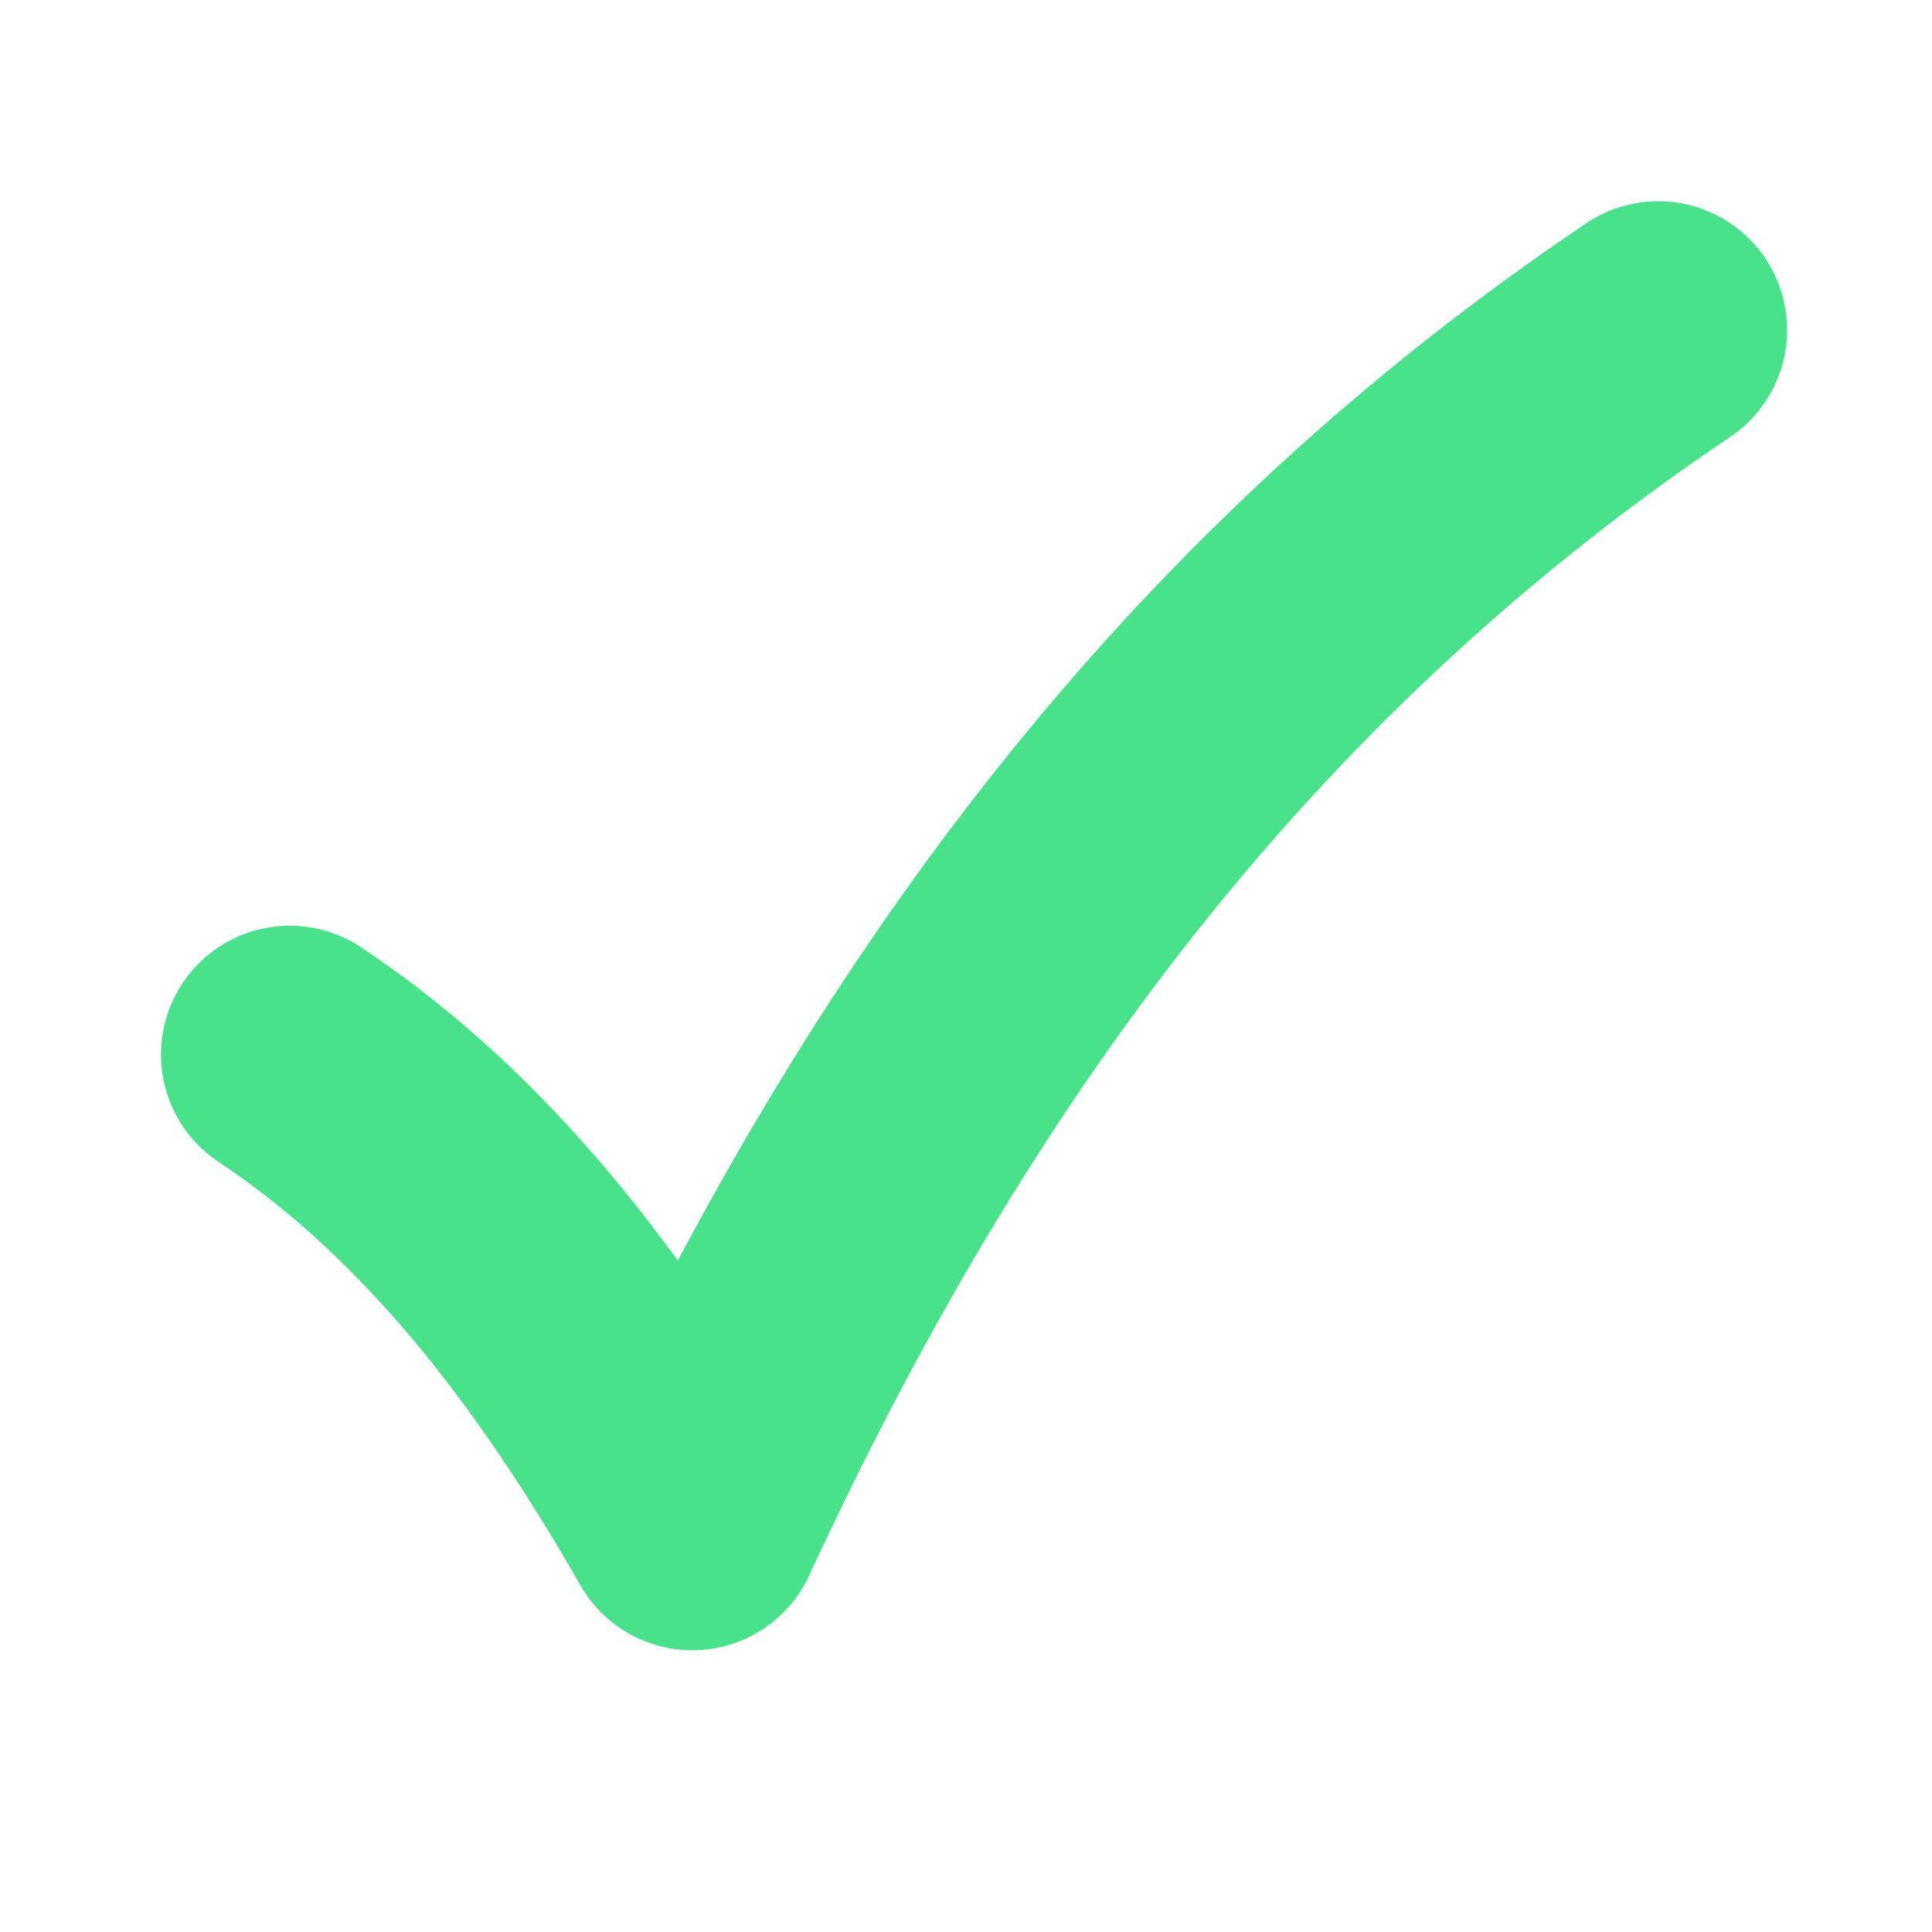
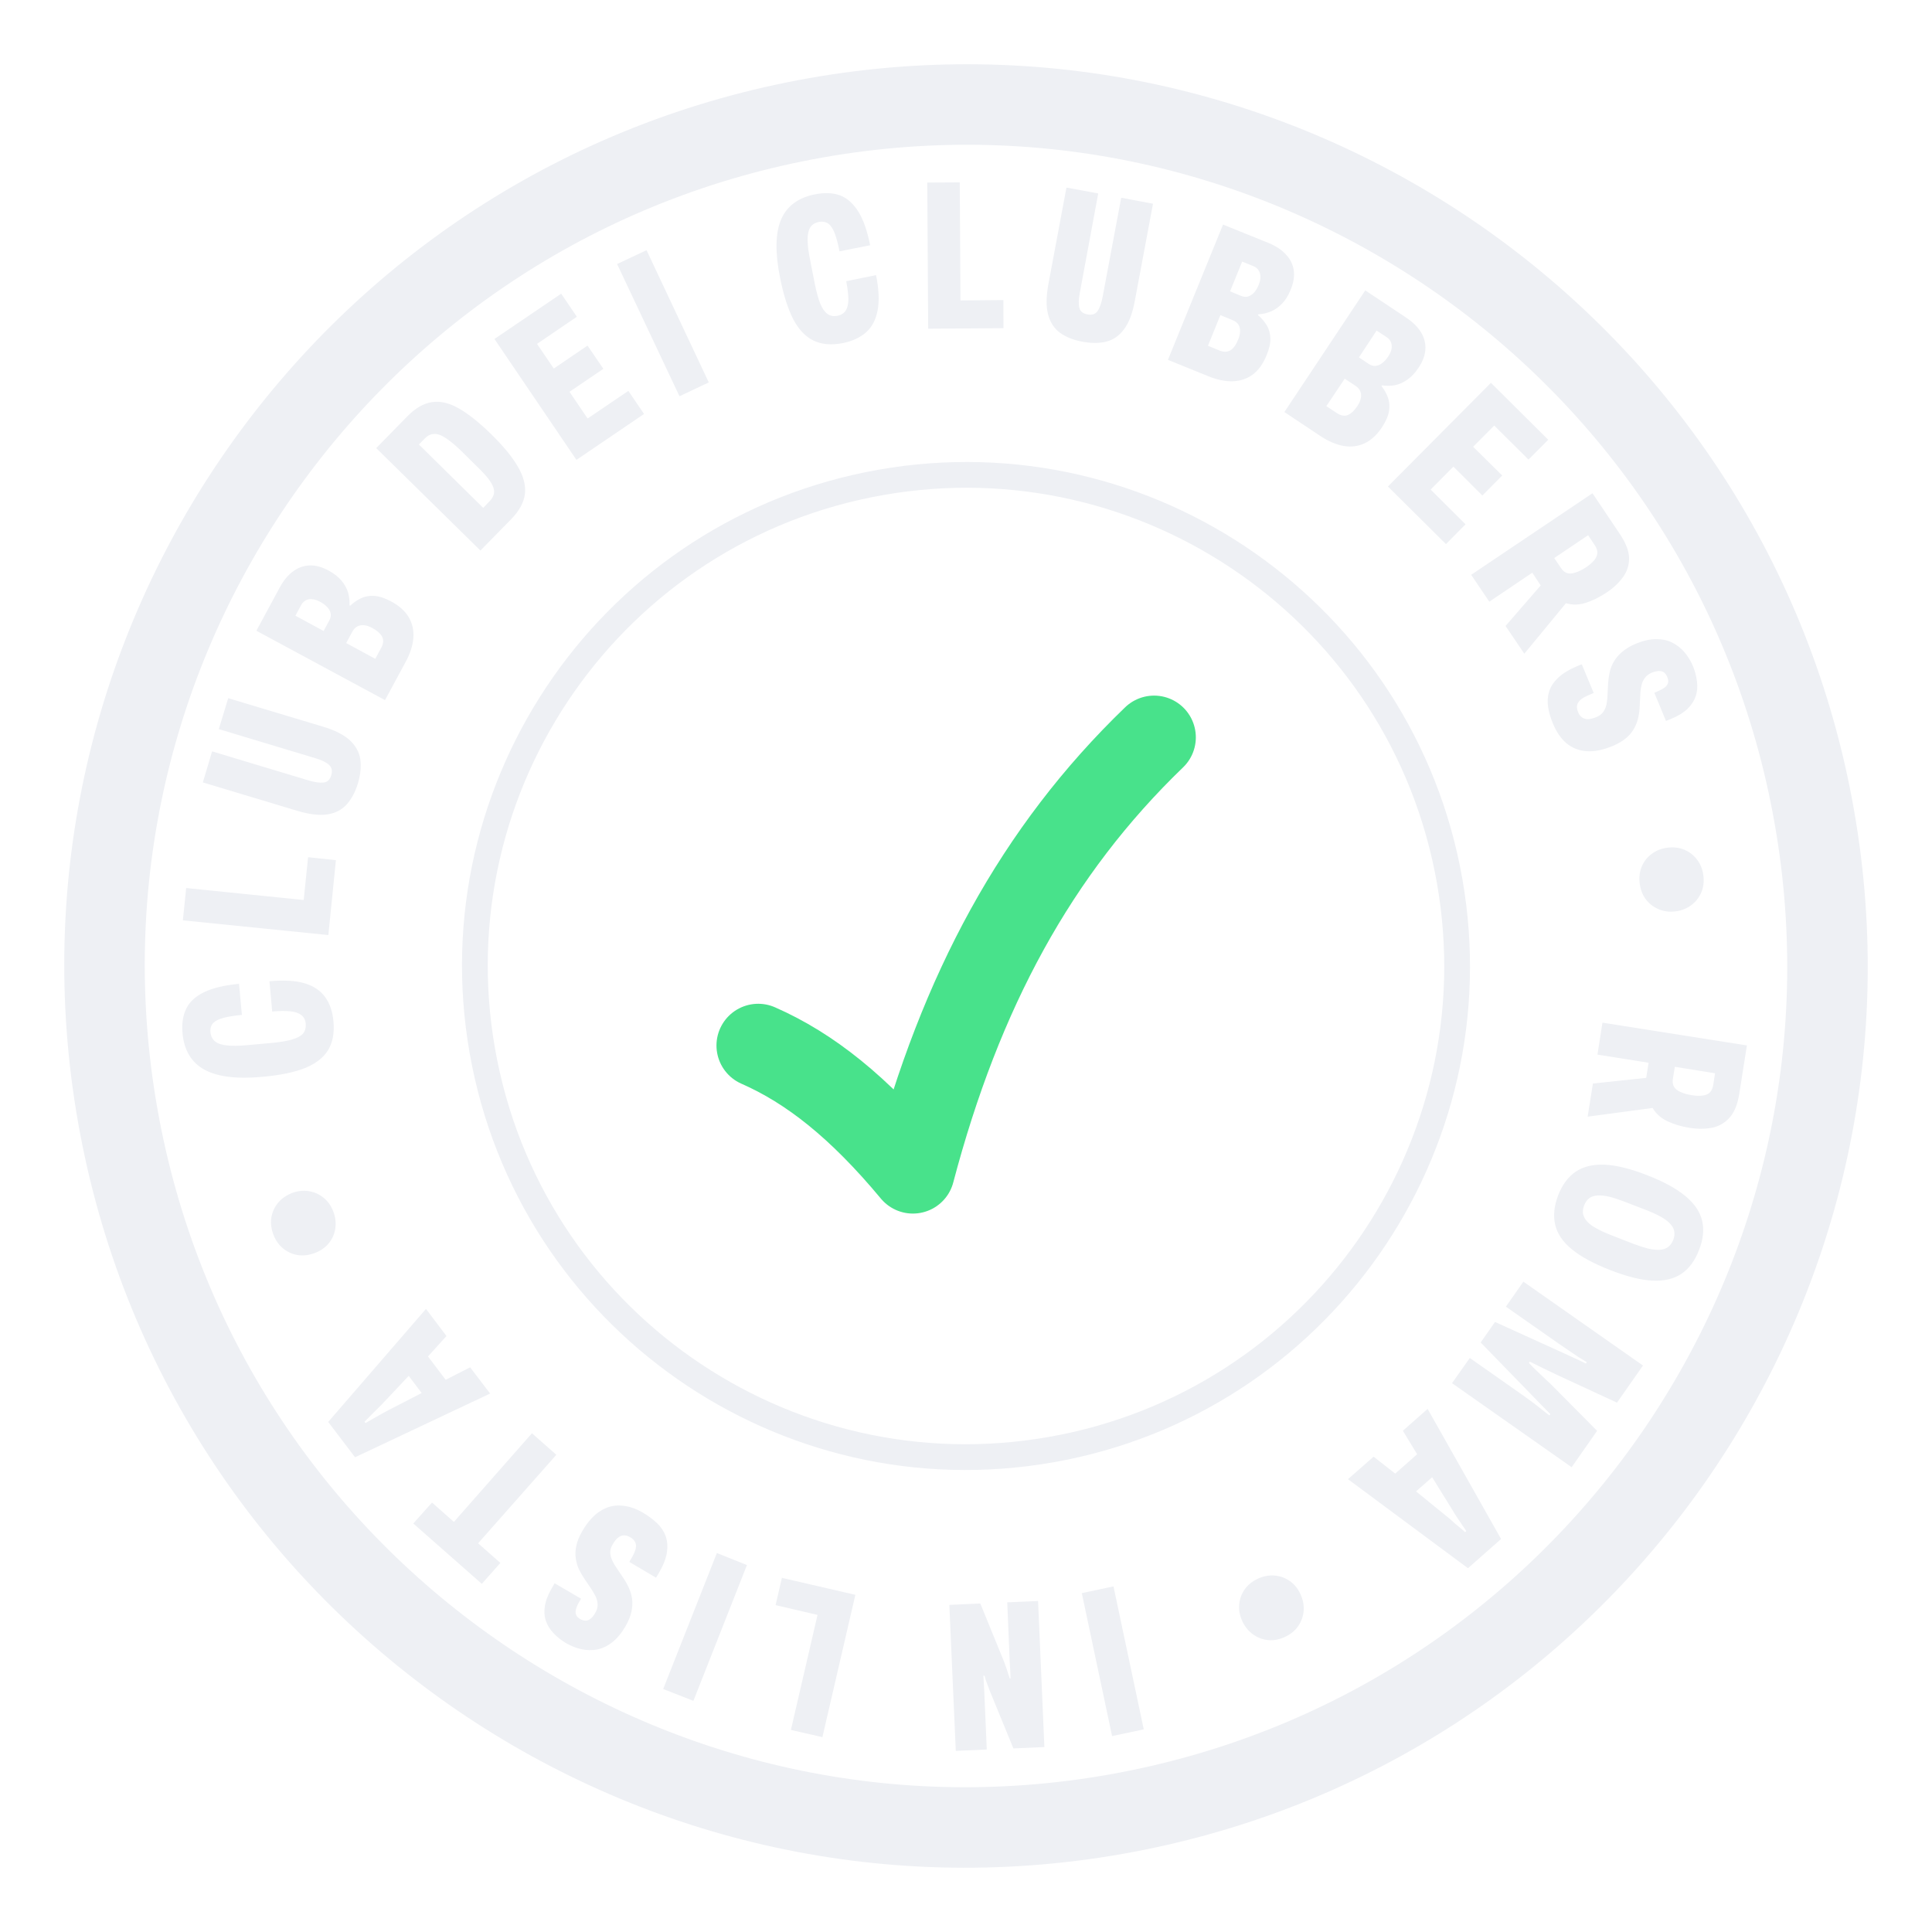
- <svg xmlns="http://www.w3.org/2000/svg" viewBox="0 0 24 24" fill="none">
-   <path d="M3.6 13.1C5.4 14.3 7 16.1 8.6 18.9 11.6 12.4 15.4 7.6 20.6 4.1" stroke="#48E28B" stroke-width="3.2" stroke-linecap="round" stroke-linejoin="round" />
+ <svg xmlns="http://www.w3.org/2000/svg" viewBox="0 0 120 120" fill="none">
+   <g transform="rotate(-10 60 60)">
+     <circle cx="60" cy="60" r="53.5" stroke="#EEF0F4" stroke-width="5" />
+     <circle cx="60" cy="60" r="30.5" stroke="#EEF0F4" stroke-width="1.6" />
+     <path fill="#EEF0F4" d="M20.71 56.57Q20.62 57.65 20.06 58.28Q19.5 58.9 18.43 59.12Q17.37 59.33 15.76 59.19Q13.36 58.99 12.29 58.12Q11.22 57.26 11.35 55.65Q11.43 54.76 11.85 54.19Q12.27 53.62 13.13 53.38Q13.98 53.14 15.34 53.25L15.18 55.18Q14.52 55.13 14.06 55.16Q13.6 55.19 13.35 55.36Q13.1 55.54 13.07 55.9Q13.04 56.28 13.26 56.52Q13.47 56.76 13.95 56.89Q14.43 57.03 15.19 57.09L16.72 57.22Q17.48 57.28 17.97 57.23Q18.46 57.18 18.71 56.99Q18.95 56.79 18.99 56.41Q19.02 56.05 18.81 55.83Q18.61 55.6 18.17 55.48Q17.74 55.36 17.07 55.3L17.23 53.42Q18.56 53.53 19.35 53.92Q20.14 54.32 20.46 54.98Q20.79 55.64 20.71 56.57Z M21.33 51.23 12.59 48.76 13.14 46.82 20.2 48.82 20.93 46.25 22.6 46.73Z M24.78 42.26Q24.4 43.01 23.87 43.43Q23.34 43.85 22.58 43.84Q21.81 43.82 20.76 43.29L15.3 40.54L16.2 38.74L21.79 41.56Q22.34 41.83 22.69 41.85Q23.04 41.87 23.23 41.49Q23.42 41.11 23.21 40.83Q22.99 40.54 22.44 40.27L16.85 37.45L17.76 35.66L23.22 38.41Q24.28 38.94 24.74 39.54Q25.2 40.15 25.18 40.82Q25.16 41.49 24.78 42.26Z M27.33 37.47 20.21 31.84 22.11 29.44Q22.57 28.86 23.1 28.6Q23.63 28.34 24.18 28.42Q24.73 28.5 25.28 28.94Q25.72 29.29 25.95 29.68Q26.18 30.08 26.23 30.48Q26.27 30.89 26.18 31.29L26.22 31.32Q26.57 31.09 26.96 30.98Q27.36 30.87 27.8 30.98Q28.25 31.09 28.77 31.5Q29.45 32.04 29.68 32.67Q29.91 33.3 29.73 33.99Q29.55 34.67 29 35.36ZM27.18 34.84 27.67 34.22Q27.93 33.89 27.84 33.57Q27.75 33.26 27.33 32.92Q27.1 32.74 26.88 32.67Q26.65 32.6 26.44 32.66Q26.24 32.72 26.07 32.93L25.57 33.56ZM24.32 32.58 24.77 32.01Q24.94 31.8 24.94 31.59Q24.94 31.37 24.8 31.16Q24.67 30.95 24.4 30.74Q24.08 30.49 23.76 30.48Q23.44 30.48 23.21 30.77L22.76 31.34Z M34.78 29.35 29.51 21.96 31.76 20.35Q32.64 19.72 33.43 19.75Q34.21 19.77 35 20.43Q35.79 21.09 36.7 22.36Q37.61 23.63 37.97 24.61Q38.34 25.6 38.11 26.37Q37.88 27.13 36.99 27.77ZM35.41 26.77 35.86 26.44Q36.09 26.28 36.19 26.08Q36.29 25.89 36.25 25.63Q36.21 25.37 36.02 25.01Q35.83 24.66 35.48 24.18L34.73 23.12Q34.38 22.63 34.09 22.32Q33.8 22 33.56 21.85Q33.31 21.7 33.07 21.71Q32.84 21.72 32.61 21.88L32.16 22.2Z M41.63 24.84 37.92 16.56 42.49 14.51 43.2 16.09 40.47 17.32 41.23 19.01 43.54 17.97 44.26 19.56 41.94 20.6 42.76 22.43 45.55 21.18 46.26 22.76Z M48.62 22.06 46.23 13.3 48.18 12.77 50.56 21.53Z M59.19 20.57Q58.1 20.59 57.42 20.1Q56.74 19.61 56.41 18.58Q56.09 17.54 56.05 15.93Q55.99 13.52 56.73 12.36Q57.48 11.2 59.1 11.17Q59.99 11.15 60.6 11.5Q61.21 11.86 61.55 12.69Q61.88 13.51 61.91 14.88L59.97 14.92Q59.96 14.26 59.88 13.81Q59.8 13.35 59.6 13.12Q59.39 12.9 59.03 12.9Q58.65 12.91 58.43 13.15Q58.22 13.4 58.14 13.89Q58.06 14.37 58.08 15.14L58.11 16.67Q58.13 17.43 58.23 17.92Q58.34 18.4 58.56 18.62Q58.78 18.85 59.16 18.84Q59.52 18.83 59.72 18.6Q59.92 18.38 60 17.93Q60.07 17.48 60.06 16.82L61.95 16.77Q61.98 18.11 61.67 18.93Q61.36 19.76 60.74 20.15Q60.12 20.54 59.19 20.57Z M64.56 20.61 66.08 11.66 68.07 12 66.84 19.23 69.47 19.67 69.17 21.39Z M73.86 23.07Q73.07 22.78 72.59 22.29Q72.12 21.81 72.05 21.05Q71.98 20.3 72.39 19.19L74.54 13.47L76.42 14.17L74.23 20.03Q74.01 20.6 74.03 20.96Q74.06 21.31 74.45 21.45Q74.85 21.61 75.11 21.36Q75.36 21.11 75.58 20.53L77.78 14.68L79.66 15.39L77.51 21.11Q77.1 22.22 76.55 22.74Q76 23.27 75.33 23.32Q74.66 23.37 73.86 23.07Z M78.89 25.1 83.72 17.42 86.31 19.04Q86.94 19.44 87.25 19.94Q87.57 20.43 87.55 20.99Q87.53 21.55 87.15 22.14Q86.85 22.62 86.48 22.89Q86.11 23.16 85.72 23.25Q85.32 23.34 84.91 23.29L84.88 23.33Q85.15 23.66 85.3 24.04Q85.45 24.41 85.39 24.87Q85.33 25.33 84.97 25.89Q84.51 26.62 83.91 26.92Q83.31 27.21 82.61 27.11Q81.91 27 81.17 26.53ZM81.49 24.67 82.15 25.09Q82.51 25.31 82.82 25.19Q83.12 25.07 83.41 24.61Q83.57 24.36 83.61 24.13Q83.66 23.9 83.58 23.7Q83.49 23.5 83.26 23.36L82.58 22.93ZM83.43 21.58 84.04 21.97Q84.26 22.11 84.48 22.09Q84.69 22.06 84.89 21.91Q85.09 21.75 85.27 21.46Q85.48 21.12 85.45 20.8Q85.42 20.47 85.11 20.28L84.49 19.89Z M85.45 29.55 91.71 22.98 93.92 25.09Q94.46 25.61 94.67 26.15Q94.88 26.7 94.75 27.24Q94.62 27.78 94.13 28.29Q93.74 28.7 93.33 28.89Q92.91 29.09 92.51 29.1Q92.1 29.1 91.71 28.97L91.67 29.01Q91.87 29.38 91.94 29.78Q92.01 30.18 91.86 30.62Q91.71 31.05 91.26 31.53Q90.66 32.16 90.01 32.33Q89.36 32.5 88.7 32.26Q88.03 32.01 87.4 31.41ZM88.08 29.64 88.65 30.18Q88.95 30.47 89.28 30.42Q89.6 30.36 89.98 29.97Q90.18 29.76 90.27 29.54Q90.36 29.32 90.32 29.11Q90.28 28.9 90.08 28.71L89.5 28.16ZM90.6 27.01 91.12 27.51Q91.31 27.69 91.52 27.71Q91.74 27.73 91.96 27.61Q92.19 27.5 92.42 27.25Q92.7 26.96 92.73 26.64Q92.77 26.31 92.5 26.06L91.97 25.56Z M90.98 35.22 98.4 29.99 101.29 34.09 99.87 35.09 98.14 32.64 96.62 33.71 98.09 35.78 96.66 36.79 95.2 34.71 93.56 35.87 95.32 38.37 93.91 39.37Z M95.12 41.52 103.42 37.84 104.65 40.62Q105.06 41.54 104.96 42.2Q104.85 42.85 104.38 43.3Q103.91 43.76 103.22 44.06Q102.5 44.38 101.83 44.47Q101.17 44.56 100.61 44.28L97.52 46.92L96.67 45.02L99.26 42.92L98.88 42.05L95.94 43.36ZM100.38 41.39 100.69 42.08Q100.88 42.51 101.29 42.52Q101.7 42.53 102.23 42.3Q102.58 42.14 102.8 41.96Q103.01 41.78 103.07 41.56Q103.13 41.33 102.99 41.02L102.7 40.36Z M98.52 51.51Q98.39 50.95 98.4 50.44Q98.41 49.93 98.63 49.5Q98.85 49.07 99.34 48.75Q99.82 48.43 100.66 48.24Q100.71 48.23 100.79 48.21Q100.87 48.2 100.92 48.19L101.34 50.07Q101.28 50.08 101.21 50.1Q101.14 50.11 101.08 50.13Q100.66 50.22 100.45 50.35Q100.24 50.49 100.18 50.67Q100.13 50.84 100.18 51.08Q100.21 51.22 100.27 51.32Q100.33 51.42 100.42 51.49Q100.52 51.56 100.64 51.6Q100.76 51.63 100.92 51.62Q101.07 51.61 101.26 51.57Q101.56 51.5 101.73 51.32Q101.91 51.14 102.01 50.88Q102.11 50.62 102.17 50.31Q102.24 50 102.32 49.66Q102.4 49.32 102.53 49Q102.66 48.67 102.9 48.38Q103.14 48.09 103.51 47.87Q103.89 47.64 104.45 47.51Q105.18 47.35 105.73 47.45Q106.29 47.54 106.68 47.83Q107.08 48.13 107.33 48.55Q107.58 48.98 107.7 49.49Q107.81 50.01 107.78 50.49Q107.76 50.97 107.55 51.36Q107.33 51.76 106.91 52.05Q106.48 52.34 105.79 52.49L105.46 52.56L105.05 50.71L105.23 50.67Q105.53 50.6 105.72 50.51Q105.91 50.42 105.99 50.27Q106.07 50.12 106.01 49.88Q105.97 49.69 105.86 49.57Q105.75 49.46 105.57 49.43Q105.39 49.4 105.13 49.45Q104.81 49.52 104.62 49.71Q104.43 49.89 104.33 50.16Q104.22 50.42 104.16 50.73Q104.09 51.04 104.01 51.38Q103.94 51.71 103.81 52.03Q103.68 52.36 103.45 52.65Q103.22 52.95 102.85 53.17Q102.48 53.39 101.92 53.52Q100.96 53.73 100.26 53.55Q99.57 53.37 99.13 52.85Q98.7 52.33 98.52 51.51Z M102.1 62.21Q102.13 61.64 102.41 61.2Q102.69 60.77 103.15 60.54Q103.61 60.3 104.19 60.33Q104.77 60.36 105.2 60.64Q105.64 60.93 105.87 61.39Q106.11 61.85 106.08 62.42Q106.05 63 105.77 63.43Q105.48 63.87 105.02 64.1Q104.56 64.34 103.98 64.31Q103.41 64.28 102.97 63.99Q102.54 63.71 102.3 63.25Q102.07 62.79 102.1 62.21Z M98.32 70.33 106.91 73.28 105.92 76.16Q105.59 77.11 105.07 77.51Q104.55 77.92 103.9 77.94Q103.24 77.95 102.53 77.71Q101.78 77.45 101.23 77.06Q100.68 76.67 100.47 76.09L96.4 75.92L97.08 73.95L100.4 74.18L100.71 73.28L97.67 72.23ZM102.27 73.81 102.02 74.53Q101.87 74.97 102.16 75.26Q102.46 75.55 103 75.73Q103.37 75.86 103.65 75.87Q103.93 75.89 104.12 75.77Q104.32 75.64 104.43 75.32L104.66 74.64Z M93.75 80.41Q94.3 79.51 95.07 79.16Q95.85 78.81 96.92 79.04Q97.99 79.28 99.4 80.14Q100.81 80.99 101.52 81.83Q102.23 82.66 102.28 83.52Q102.33 84.37 101.78 85.27Q101.23 86.19 100.45 86.54Q99.67 86.89 98.6 86.65Q97.54 86.41 96.13 85.55Q94.71 84.69 94 83.86Q93.29 83.03 93.25 82.18Q93.2 81.33 93.75 80.41ZM95.23 81.31Q95.06 81.59 95.07 81.85Q95.09 82.11 95.26 82.36Q95.43 82.62 95.76 82.87Q96.08 83.13 96.54 83.41L97.84 84.2Q98.3 84.47 98.67 84.64Q99.05 84.8 99.36 84.84Q99.66 84.88 99.9 84.77Q100.13 84.66 100.31 84.38Q100.47 84.1 100.46 83.84Q100.45 83.58 100.27 83.33Q100.1 83.07 99.78 82.82Q99.46 82.56 99 82.28L97.69 81.49Q97.24 81.22 96.86 81.05Q96.48 80.89 96.17 80.85Q95.87 80.81 95.63 80.92Q95.4 81.03 95.23 81.31Z M90.69 85.32 97.1 91.74 95.11 93.73 91.72 91.37Q91.54 91.24 91.27 91.05Q91 90.85 90.72 90.65Q90.44 90.45 90.22 90.28L90.15 90.36Q90.27 90.53 90.45 90.79Q90.64 91.04 90.84 91.32Q91.04 91.6 91.23 91.84L93.59 95.24L91.64 97.19L85.23 90.76L86.59 89.41L89.4 92.23Q89.72 92.56 90.01 92.86Q90.29 93.17 90.51 93.42Q90.72 93.66 90.84 93.78L90.91 93.71Q90.82 93.59 90.71 93.42Q90.59 93.25 90.47 93.07Q90.35 92.9 90.26 92.76L87.42 88.58L88.52 87.48L92.69 90.34Q92.79 90.41 92.96 90.53Q93.13 90.64 93.31 90.77Q93.5 90.9 93.63 91L93.7 90.93Q93.51 90.77 93.24 90.52Q92.98 90.27 92.69 89.99Q92.41 89.72 92.16 89.47L89.35 86.66Z M83.46 92.07 86.55 100.82 84.21 102.25 77.83 95.51 79.64 94.41 80.78 95.68 82.33 94.73 81.71 93.14ZM83 96.3 81.86 96.99 83.47 98.85Q83.54 98.93 83.65 99.06Q83.76 99.2 83.89 99.37Q84.03 99.53 84.17 99.7Q84.31 99.87 84.42 100.01L84.51 99.96Q84.42 99.75 84.3 99.5Q84.19 99.24 84.08 99Q83.97 98.76 83.91 98.58Z M71.23 100.63Q71.78 100.48 72.29 100.61Q72.79 100.74 73.16 101.1Q73.53 101.46 73.68 102.02Q73.83 102.58 73.7 103.08Q73.57 103.58 73.21 103.95Q72.85 104.32 72.3 104.47Q71.74 104.63 71.24 104.5Q70.74 104.37 70.37 104Q70 103.64 69.84 103.08Q69.69 102.53 69.82 102.02Q69.95 101.52 70.31 101.15Q70.68 100.78 71.23 100.63Z M62.33 99.54 62.64 108.61 60.63 108.68 60.32 99.61Z M57.56 99.62 56.37 108.62 54.46 108.37 53.63 104.56Q53.61 104.44 53.58 104.29Q53.55 104.13 53.52 103.96Q53.49 103.79 53.48 103.61L53.41 103.6Q53.38 103.85 53.35 104.09Q53.32 104.33 53.3 104.52L52.82 108.15L50.91 107.9L52.09 98.9L54 99.15L54.83 102.99Q54.87 103.2 54.91 103.48Q54.95 103.76 54.99 104.05L55.04 104.06Q55.07 103.82 55.11 103.55Q55.14 103.27 55.17 103.03L55.66 99.37Z M46.45 97.27 42.9 105.62 41.05 104.84 43.92 98.09 41.46 97.04 42.14 95.44Z M40.14 94.28 35.4 102.01 33.68 100.96 38.43 93.22Z M34.36 89.97Q34.8 90.35 35.1 90.76Q35.4 91.17 35.48 91.64Q35.56 92.12 35.37 92.67Q35.18 93.22 34.62 93.87Q34.59 93.91 34.53 93.97Q34.48 94.04 34.44 94.07L32.98 92.82Q33.02 92.77 33.06 92.72Q33.11 92.67 33.15 92.62Q33.43 92.29 33.52 92.06Q33.61 91.82 33.54 91.65Q33.48 91.47 33.3 91.32Q33.18 91.22 33.08 91.18Q32.97 91.13 32.85 91.13Q32.73 91.13 32.62 91.18Q32.5 91.23 32.38 91.33Q32.26 91.43 32.14 91.58Q31.94 91.81 31.91 92.06Q31.88 92.31 31.96 92.58Q32.03 92.84 32.17 93.13Q32.3 93.42 32.44 93.74Q32.58 94.05 32.67 94.4Q32.76 94.74 32.75 95.11Q32.73 95.49 32.57 95.89Q32.41 96.29 32.03 96.74Q31.55 97.3 31.05 97.56Q30.55 97.82 30.06 97.83Q29.56 97.83 29.1 97.64Q28.65 97.45 28.25 97.12Q27.84 96.77 27.58 96.37Q27.31 95.97 27.24 95.53Q27.17 95.09 27.34 94.6Q27.51 94.11 27.97 93.57L28.18 93.32L29.63 94.55L29.51 94.69Q29.31 94.92 29.22 95.11Q29.12 95.3 29.15 95.46Q29.17 95.63 29.36 95.79Q29.51 95.91 29.67 95.94Q29.83 95.97 29.99 95.88Q30.15 95.8 30.33 95.59Q30.54 95.35 30.58 95.09Q30.62 94.82 30.54 94.55Q30.46 94.28 30.33 93.99Q30.2 93.7 30.06 93.39Q29.92 93.08 29.82 92.74Q29.73 92.4 29.74 92.03Q29.75 91.66 29.91 91.26Q30.07 90.86 30.44 90.42Q31.08 89.67 31.74 89.4Q32.4 89.12 33.06 89.28Q33.73 89.43 34.36 89.97Z M29.67 85.48 23.93 90.05 25.08 91.49 23.72 92.57 20.18 88.14 21.55 87.06 22.68 88.48 28.41 83.9Z M26.28 81.02 17.33 83.46 16.07 81.01 23.27 75.15 24.23 77.03 22.88 78.08 23.71 79.7 25.34 79.2ZM22.1 80.25 21.49 79.06 19.52 80.53Q19.44 80.59 19.29 80.69Q19.15 80.79 18.97 80.91Q18.79 81.04 18.62 81.16Q18.44 81.29 18.29 81.39L18.34 81.48Q18.55 81.4 18.81 81.31Q19.07 81.22 19.32 81.13Q19.58 81.04 19.75 80.98Z M18.65 68.19Q18.76 68.75 18.59 69.25Q18.43 69.74 18.04 70.08Q17.65 70.42 17.08 70.53Q16.51 70.64 16.02 70.48Q15.53 70.31 15.19 69.92Q14.85 69.53 14.74 68.97Q14.63 68.4 14.79 67.91Q14.96 67.42 15.35 67.08Q15.74 66.74 16.31 66.62Q16.87 66.51 17.36 66.68Q17.86 66.85 18.2 67.24Q18.54 67.63 18.65 68.19Z" />
+     <path transform="translate(40.6 41.4) scale(1.62)" d="M3.6 13.1C5.4 14.3 7 16.1 8.6 18.9 11.6 12.4 15.4 7.6 20.6 4.1" stroke="#48E28B" stroke-width="3.2" stroke-linecap="round" stroke-linejoin="round" />
+   </g>
</svg>
